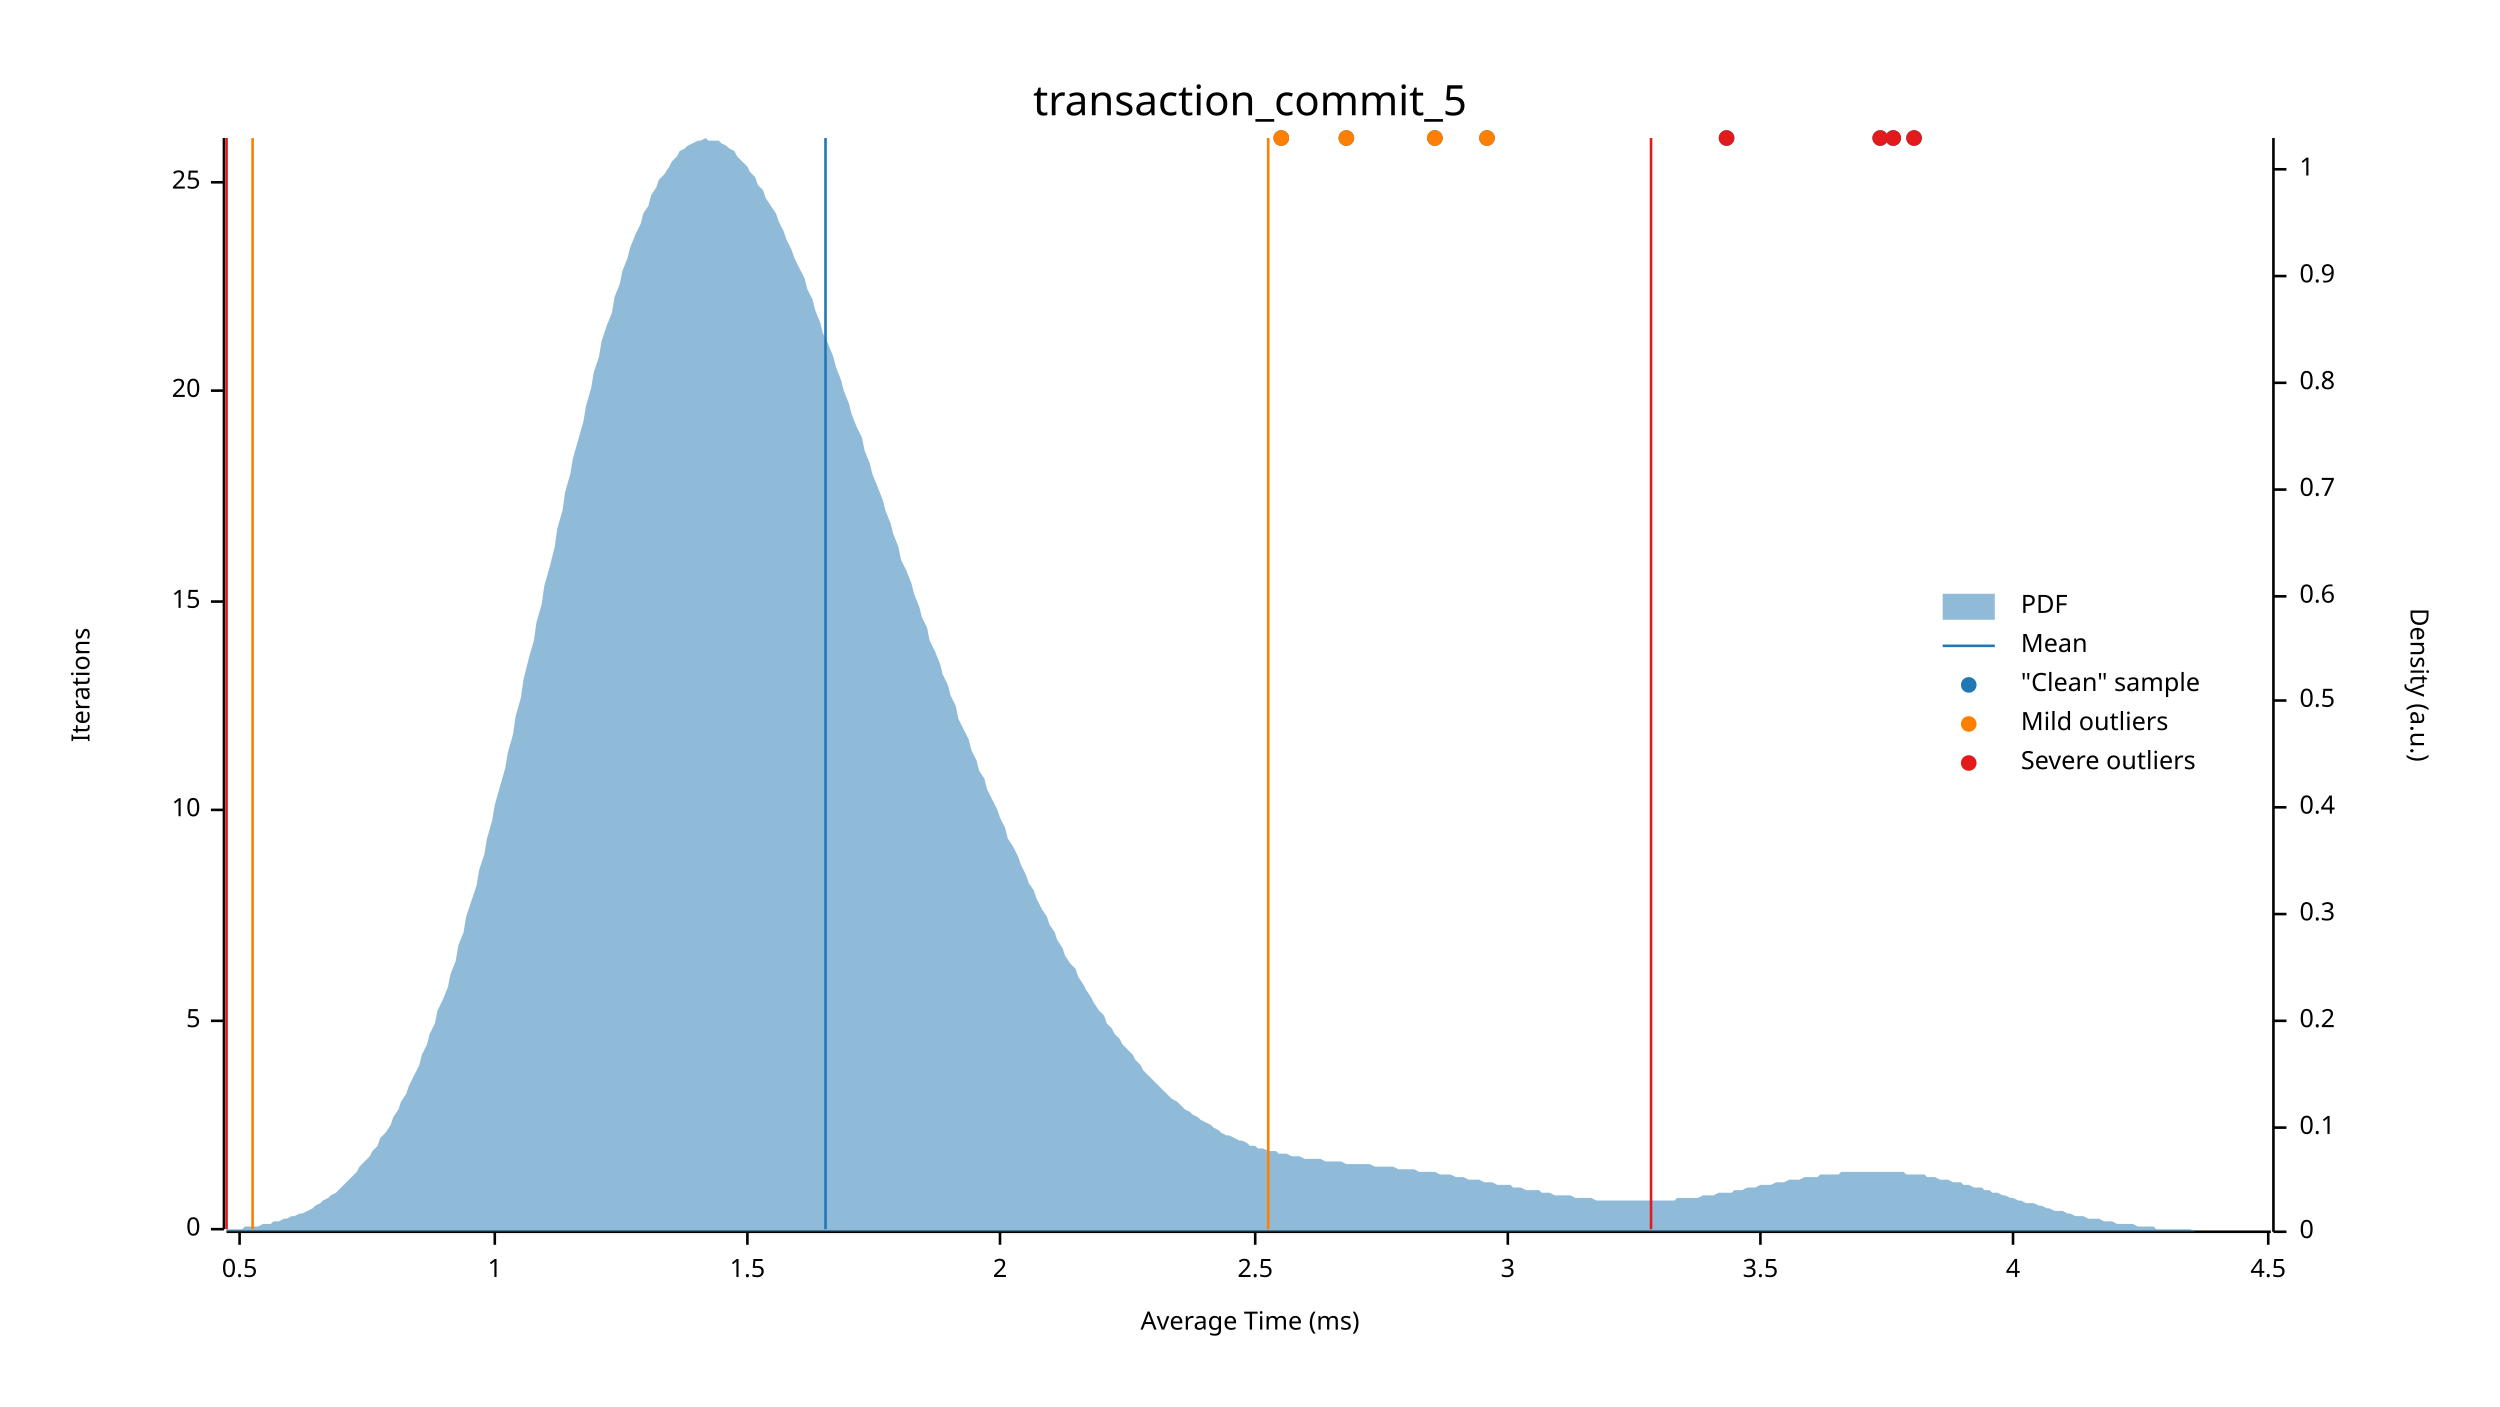
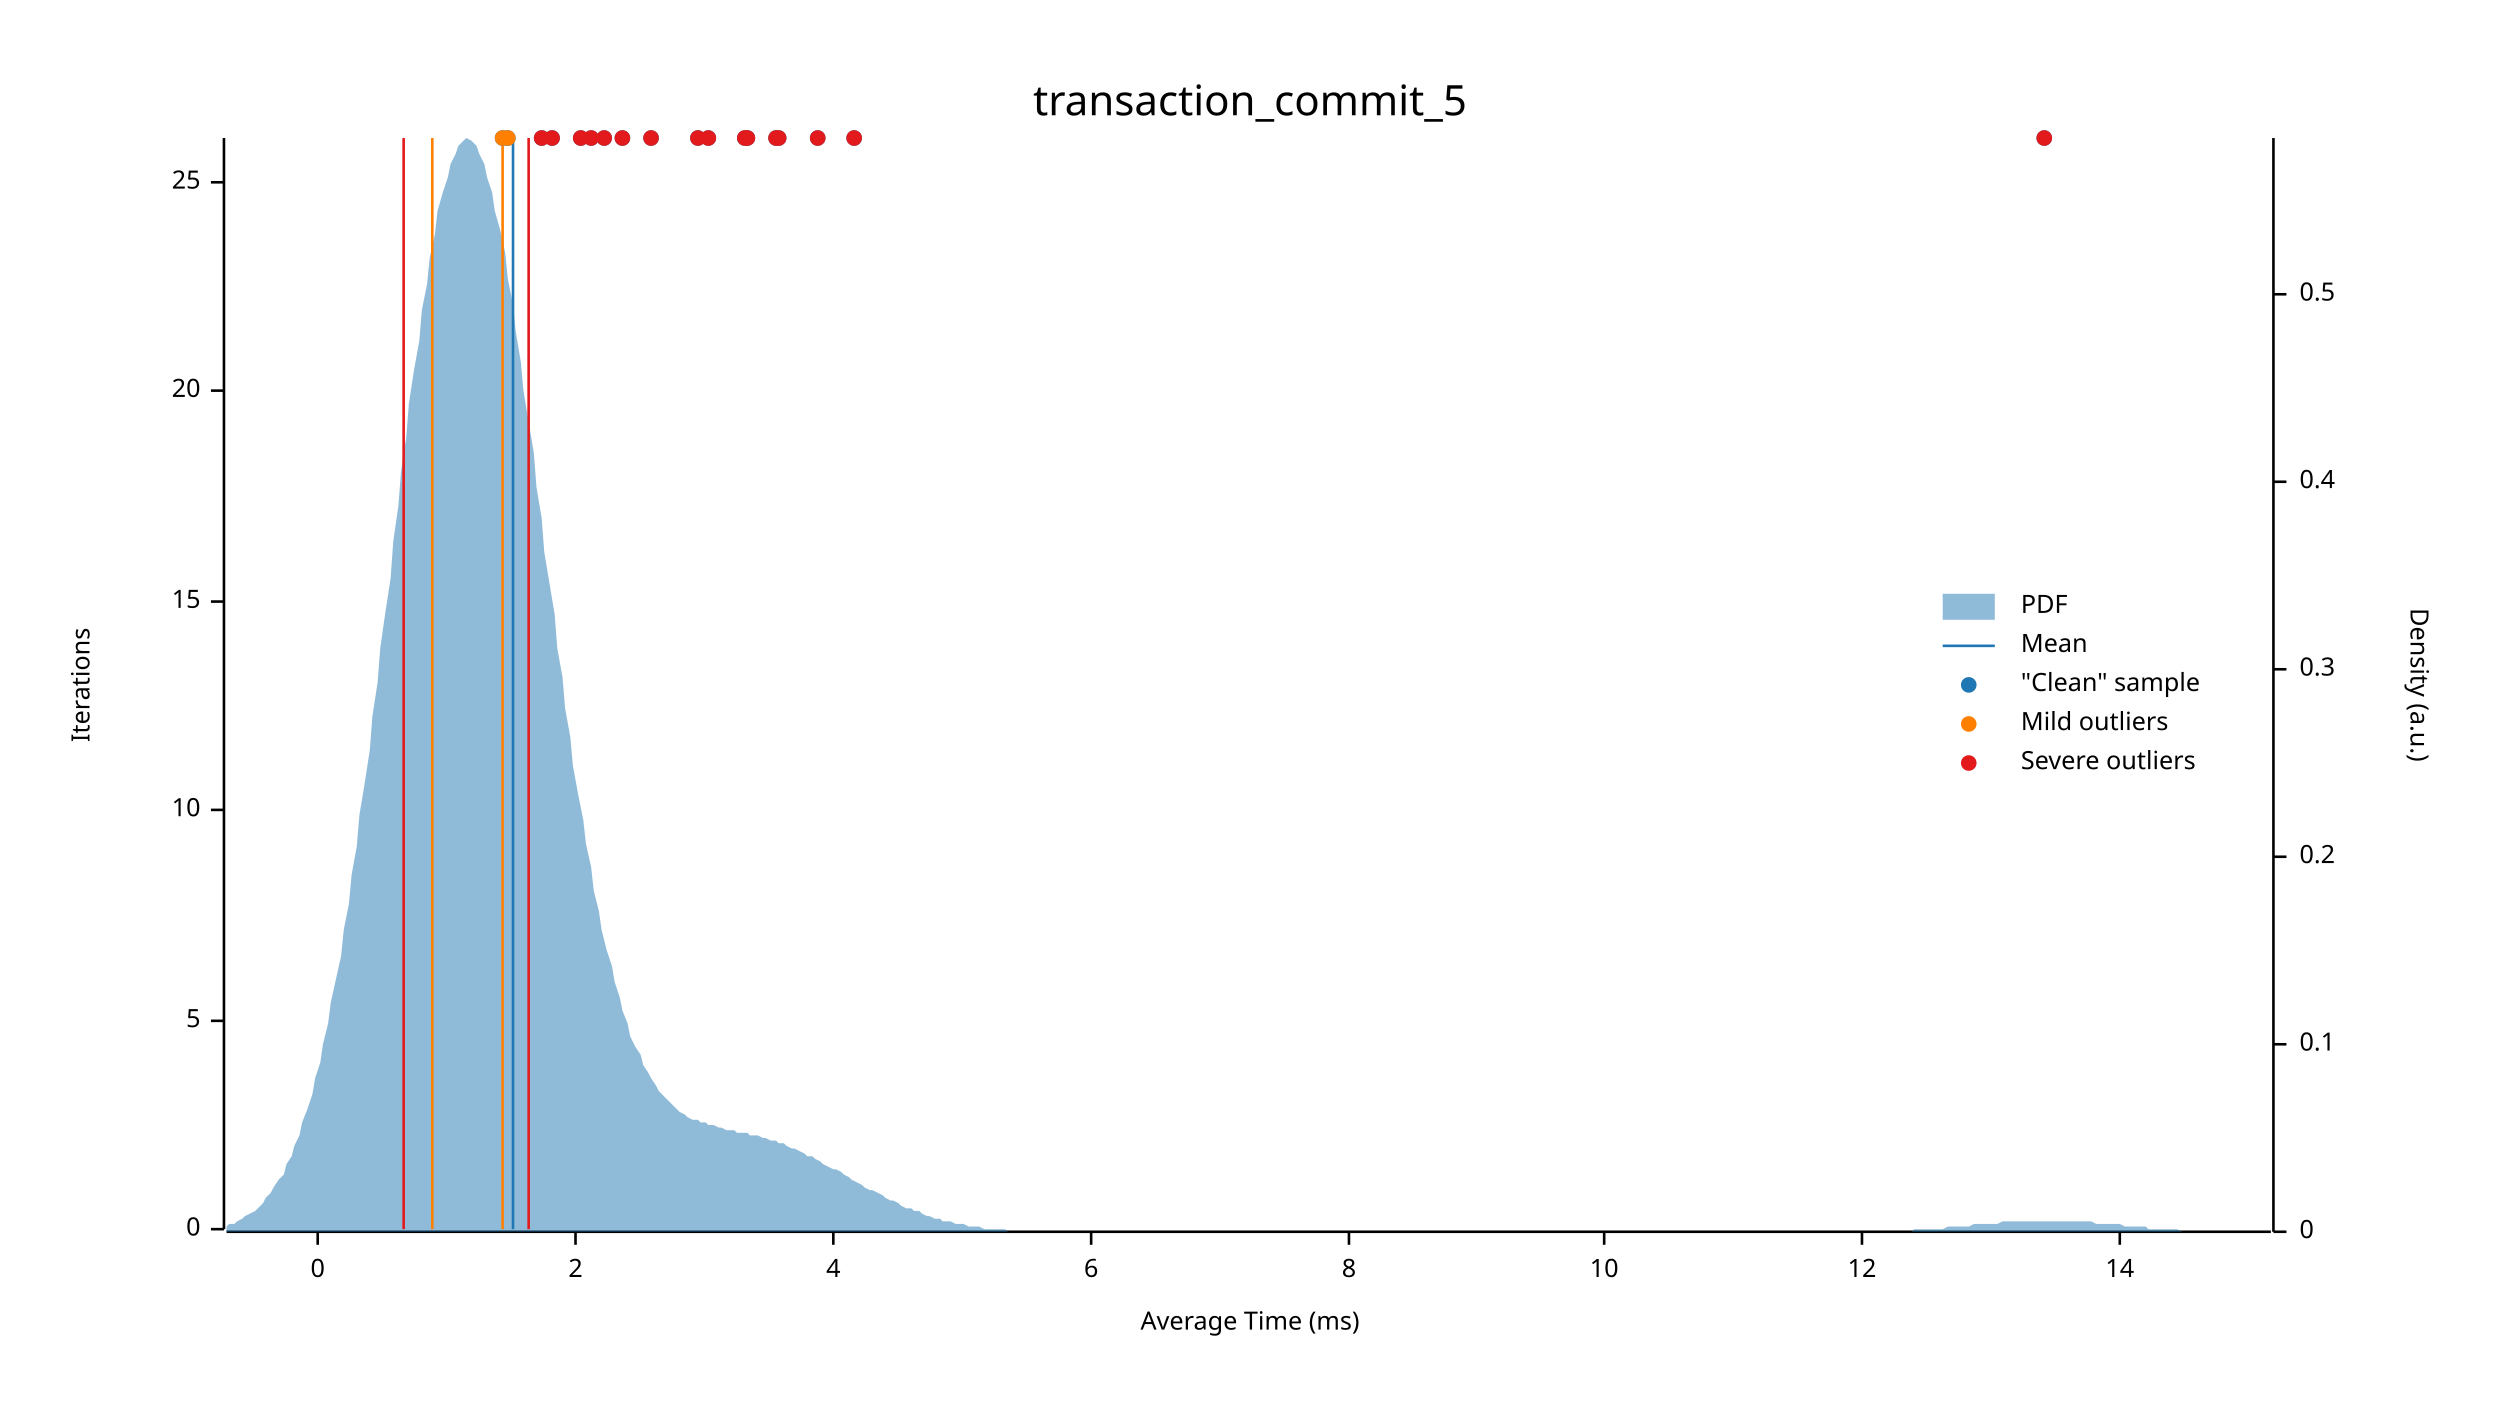
<svg xmlns="http://www.w3.org/2000/svg" width="960" height="540" viewBox="0 0 960 540">
  <text x="480" y="32" dy="0.76em" text-anchor="middle" font-family="sans-serif" font-size="16.129" opacity="1" fill="#000000">
transaction_commit_5
</text>
  <text x="27" y="263" dy="0.76em" text-anchor="middle" font-family="sans-serif" font-size="9.677" opacity="1" fill="#000000" transform="rotate(270, 27, 263)">
Iterations
</text>
  <text x="480" y="513" dy="-0.5ex" text-anchor="middle" font-family="sans-serif" font-size="9.677" opacity="1" fill="#000000">
Average Time (ms)
</text>
  <polyline fill="none" opacity="1" stroke="#000000" stroke-width="1" points="86,53 86,472 " />
  <text x="77" y="472" dy="0.5ex" text-anchor="end" font-family="sans-serif" font-size="9.677" opacity="1" fill="#000000">
0
</text>
  <polyline fill="none" opacity="1" stroke="#000000" stroke-width="1" points="81,472 86,472 " />
  <text x="77" y="392" dy="0.5ex" text-anchor="end" font-family="sans-serif" font-size="9.677" opacity="1" fill="#000000">
5
</text>
  <polyline fill="none" opacity="1" stroke="#000000" stroke-width="1" points="81,392 86,392 " />
  <text x="77" y="311" dy="0.5ex" text-anchor="end" font-family="sans-serif" font-size="9.677" opacity="1" fill="#000000">
10
</text>
  <polyline fill="none" opacity="1" stroke="#000000" stroke-width="1" points="81,311 86,311 " />
  <text x="77" y="231" dy="0.5ex" text-anchor="end" font-family="sans-serif" font-size="9.677" opacity="1" fill="#000000">
15
</text>
  <polyline fill="none" opacity="1" stroke="#000000" stroke-width="1" points="81,231 86,231 " />
  <text x="77" y="150" dy="0.5ex" text-anchor="end" font-family="sans-serif" font-size="9.677" opacity="1" fill="#000000">
20
</text>
  <polyline fill="none" opacity="1" stroke="#000000" stroke-width="1" points="81,150 86,150 " />
  <text x="77" y="70" dy="0.5ex" text-anchor="end" font-family="sans-serif" font-size="9.677" opacity="1" fill="#000000">
25
</text>
  <polyline fill="none" opacity="1" stroke="#000000" stroke-width="1" points="81,70 86,70 " />
  <polyline fill="none" opacity="1" stroke="#000000" stroke-width="1" points="87,473 872,473 " />
-   <text x="92" y="483" dy="0.76em" text-anchor="middle" font-family="sans-serif" font-size="9.677" opacity="1" fill="#000000">
- 0.5
+   <text x="122" y="483" dy="0.76em" text-anchor="middle" font-family="sans-serif" font-size="9.677" opacity="1" fill="#000000">
+ 0
</text>
-   <polyline fill="none" opacity="1" stroke="#000000" stroke-width="1" points="92,473 92,478 " />
-   <text x="190" y="483" dy="0.76em" text-anchor="middle" font-family="sans-serif" font-size="9.677" opacity="1" fill="#000000">
- 1
- </text>
-   <polyline fill="none" opacity="1" stroke="#000000" stroke-width="1" points="190,473 190,478 " />
-   <text x="287" y="483" dy="0.76em" text-anchor="middle" font-family="sans-serif" font-size="9.677" opacity="1" fill="#000000">
- 1.5
- </text>
-   <polyline fill="none" opacity="1" stroke="#000000" stroke-width="1" points="287,473 287,478 " />
-   <text x="384" y="483" dy="0.76em" text-anchor="middle" font-family="sans-serif" font-size="9.677" opacity="1" fill="#000000">
+   <polyline fill="none" opacity="1" stroke="#000000" stroke-width="1" points="122,473 122,478 " />
+   <text x="221" y="483" dy="0.76em" text-anchor="middle" font-family="sans-serif" font-size="9.677" opacity="1" fill="#000000">
2
</text>
-   <polyline fill="none" opacity="1" stroke="#000000" stroke-width="1" points="384,473 384,478 " />
-   <text x="482" y="483" dy="0.76em" text-anchor="middle" font-family="sans-serif" font-size="9.677" opacity="1" fill="#000000">
- 2.5
- </text>
-   <polyline fill="none" opacity="1" stroke="#000000" stroke-width="1" points="482,473 482,478 " />
-   <text x="579" y="483" dy="0.76em" text-anchor="middle" font-family="sans-serif" font-size="9.677" opacity="1" fill="#000000">
- 3
- </text>
-   <polyline fill="none" opacity="1" stroke="#000000" stroke-width="1" points="579,473 579,478 " />
-   <text x="676" y="483" dy="0.76em" text-anchor="middle" font-family="sans-serif" font-size="9.677" opacity="1" fill="#000000">
- 3.5
- </text>
-   <polyline fill="none" opacity="1" stroke="#000000" stroke-width="1" points="676,473 676,478 " />
-   <text x="773" y="483" dy="0.76em" text-anchor="middle" font-family="sans-serif" font-size="9.677" opacity="1" fill="#000000">
+   <polyline fill="none" opacity="1" stroke="#000000" stroke-width="1" points="221,473 221,478 " />
+   <text x="320" y="483" dy="0.76em" text-anchor="middle" font-family="sans-serif" font-size="9.677" opacity="1" fill="#000000">
4
</text>
-   <polyline fill="none" opacity="1" stroke="#000000" stroke-width="1" points="773,473 773,478 " />
-   <text x="871" y="483" dy="0.76em" text-anchor="middle" font-family="sans-serif" font-size="9.677" opacity="1" fill="#000000">
- 4.5
+   <polyline fill="none" opacity="1" stroke="#000000" stroke-width="1" points="320,473 320,478 " />
+   <text x="419" y="483" dy="0.76em" text-anchor="middle" font-family="sans-serif" font-size="9.677" opacity="1" fill="#000000">
+ 6
</text>
-   <polyline fill="none" opacity="1" stroke="#000000" stroke-width="1" points="871,473 871,478 " />
+   <polyline fill="none" opacity="1" stroke="#000000" stroke-width="1" points="419,473 419,478 " />
+   <text x="518" y="483" dy="0.76em" text-anchor="middle" font-family="sans-serif" font-size="9.677" opacity="1" fill="#000000">
+ 8
+ </text>
+   <polyline fill="none" opacity="1" stroke="#000000" stroke-width="1" points="518,473 518,478 " />
+   <text x="616" y="483" dy="0.76em" text-anchor="middle" font-family="sans-serif" font-size="9.677" opacity="1" fill="#000000">
+ 10
+ </text>
+   <polyline fill="none" opacity="1" stroke="#000000" stroke-width="1" points="616,473 616,478 " />
+   <text x="715" y="483" dy="0.76em" text-anchor="middle" font-family="sans-serif" font-size="9.677" opacity="1" fill="#000000">
+ 12
+ </text>
+   <polyline fill="none" opacity="1" stroke="#000000" stroke-width="1" points="715,473 715,478 " />
+   <text x="814" y="483" dy="0.76em" text-anchor="middle" font-family="sans-serif" font-size="9.677" opacity="1" fill="#000000">
+ 14
+ </text>
+   <polyline fill="none" opacity="1" stroke="#000000" stroke-width="1" points="814,473 814,478 " />
  <text x="933" y="263" dy="0.76em" text-anchor="middle" font-family="sans-serif" font-size="9.677" opacity="1" fill="#000000" transform="rotate(90, 933, 263)">
Density (a.u.)
</text>
  <polyline fill="none" opacity="1" stroke="#000000" stroke-width="1" points="873,53 873,473 " />
  <text x="883" y="473" dy="0.5ex" text-anchor="start" font-family="sans-serif" font-size="9.677" opacity="1" fill="#000000">
0
</text>
  <polyline fill="none" opacity="1" stroke="#000000" stroke-width="1" points="873,473 878,473 " />
-   <text x="883" y="433" dy="0.5ex" text-anchor="start" font-family="sans-serif" font-size="9.677" opacity="1" fill="#000000">
+   <text x="883" y="401" dy="0.5ex" text-anchor="start" font-family="sans-serif" font-size="9.677" opacity="1" fill="#000000">
0.1
</text>
-   <polyline fill="none" opacity="1" stroke="#000000" stroke-width="1" points="873,433 878,433 " />
-   <text x="883" y="392" dy="0.5ex" text-anchor="start" font-family="sans-serif" font-size="9.677" opacity="1" fill="#000000">
+   <polyline fill="none" opacity="1" stroke="#000000" stroke-width="1" points="873,401 878,401 " />
+   <text x="883" y="329" dy="0.5ex" text-anchor="start" font-family="sans-serif" font-size="9.677" opacity="1" fill="#000000">
0.2
</text>
-   <polyline fill="none" opacity="1" stroke="#000000" stroke-width="1" points="873,392 878,392 " />
-   <text x="883" y="351" dy="0.5ex" text-anchor="start" font-family="sans-serif" font-size="9.677" opacity="1" fill="#000000">
+   <polyline fill="none" opacity="1" stroke="#000000" stroke-width="1" points="873,329 878,329 " />
+   <text x="883" y="257" dy="0.5ex" text-anchor="start" font-family="sans-serif" font-size="9.677" opacity="1" fill="#000000">
0.3
</text>
-   <polyline fill="none" opacity="1" stroke="#000000" stroke-width="1" points="873,351 878,351 " />
-   <text x="883" y="310" dy="0.5ex" text-anchor="start" font-family="sans-serif" font-size="9.677" opacity="1" fill="#000000">
+   <polyline fill="none" opacity="1" stroke="#000000" stroke-width="1" points="873,257 878,257 " />
+   <text x="883" y="185" dy="0.5ex" text-anchor="start" font-family="sans-serif" font-size="9.677" opacity="1" fill="#000000">
0.4
</text>
-   <polyline fill="none" opacity="1" stroke="#000000" stroke-width="1" points="873,310 878,310 " />
-   <text x="883" y="269" dy="0.5ex" text-anchor="start" font-family="sans-serif" font-size="9.677" opacity="1" fill="#000000">
+   <polyline fill="none" opacity="1" stroke="#000000" stroke-width="1" points="873,185 878,185 " />
+   <text x="883" y="113" dy="0.5ex" text-anchor="start" font-family="sans-serif" font-size="9.677" opacity="1" fill="#000000">
0.5
</text>
-   <polyline fill="none" opacity="1" stroke="#000000" stroke-width="1" points="873,269 878,269 " />
-   <text x="883" y="229" dy="0.5ex" text-anchor="start" font-family="sans-serif" font-size="9.677" opacity="1" fill="#000000">
- 0.6
- </text>
-   <polyline fill="none" opacity="1" stroke="#000000" stroke-width="1" points="873,229 878,229 " />
-   <text x="883" y="188" dy="0.5ex" text-anchor="start" font-family="sans-serif" font-size="9.677" opacity="1" fill="#000000">
- 0.7
- </text>
-   <polyline fill="none" opacity="1" stroke="#000000" stroke-width="1" points="873,188 878,188 " />
-   <text x="883" y="147" dy="0.5ex" text-anchor="start" font-family="sans-serif" font-size="9.677" opacity="1" fill="#000000">
- 0.8
- </text>
-   <polyline fill="none" opacity="1" stroke="#000000" stroke-width="1" points="873,147 878,147 " />
-   <text x="883" y="106" dy="0.5ex" text-anchor="start" font-family="sans-serif" font-size="9.677" opacity="1" fill="#000000">
- 0.9
- </text>
-   <polyline fill="none" opacity="1" stroke="#000000" stroke-width="1" points="873,106 878,106 " />
-   <text x="883" y="65" dy="0.5ex" text-anchor="start" font-family="sans-serif" font-size="9.677" opacity="1" fill="#000000">
- 1
- </text>
-   <polyline fill="none" opacity="1" stroke="#000000" stroke-width="1" points="873,65 878,65 " />
-   <polygon opacity="0.5" fill="#1F78B4" points="87,472 88,472 90,472 91,472 93,472 94,471 96,471 98,471 99,471 101,470 102,470 104,470 105,469 107,469 109,468 110,468 112,467 113,467 115,466 116,466 118,465 120,464 121,463 123,462 124,461 126,460 127,459 129,458 131,456 132,455 134,453 135,452 137,450 138,448 140,446 142,444 143,442 145,440 146,437 148,435 150,432 151,429 153,426 154,423 156,420 157,417 159,413 161,409 162,405 164,401 165,397 167,393 168,388 170,384 172,379 173,374 175,369 176,363 178,358 179,352 181,346 183,340 184,334 186,328 187,322 189,315 190,309 192,302 194,295 195,289 197,282 198,275 200,268 201,261 203,253 205,246 206,239 208,232 209,225 211,218 213,210 214,203 216,196 217,189 219,182 220,176 222,169 224,162 225,156 227,149 228,143 230,137 231,131 233,125 235,120 236,114 238,109 239,104 241,99 242,95 244,90 246,86 247,82 249,79 250,75 252,72 253,69 255,67 257,64 258,62 260,60 261,58 263,57 264,56 266,55 268,54 269,54 271,53 272,54 274,54 276,54 277,55 279,56 280,57 282,58 283,60 285,62 287,64 288,66 290,68 291,71 293,73 294,76 296,79 298,82 299,85 301,89 302,92 304,96 305,99 307,103 309,107 310,111 312,115 313,119 315,124 316,128 318,132 320,137 321,141 323,146 324,150 326,155 327,159 329,164 331,168 332,173 334,178 335,182 337,187 339,192 340,196 342,201 343,205 345,210 346,215 348,219 350,224 351,228 353,233 354,237 356,241 357,246 359,250 361,255 362,259 364,263 365,267 367,271 368,276 370,280 372,284 373,288 375,292 376,296 378,299 379,303 381,307 383,311 384,314 386,318 387,322 389,325 391,329 392,332 394,336 395,339 397,342 398,345 400,349 402,352 403,355 405,358 406,361 408,364 409,367 411,370 413,372 414,375 416,378 417,380 419,383 420,385 422,388 424,390 425,393 427,395 428,397 430,399 431,401 433,403 435,405 436,407 438,409 439,411 441,413 442,414 444,416 446,418 447,419 449,421 450,422 452,423 454,425 455,426 457,427 458,428 460,429 461,430 463,431 465,432 466,433 468,434 469,435 471,436 472,436 474,437 476,438 477,438 479,439 480,440 482,440 483,441 485,441 487,442 488,442 490,442 491,443 493,443 494,443 496,444 498,444 499,444 501,445 502,445 504,445 505,445 507,445 509,446 510,446 512,446 513,446 515,446 517,447 518,447 520,447 521,447 523,447 524,447 526,447 528,448 529,448 531,448 532,448 534,448 535,448 537,449 539,449 540,449 542,449 543,449 545,450 546,450 548,450 550,450 551,450 553,451 554,451 556,451 557,451 559,452 561,452 562,452 564,453 565,453 567,453 568,453 570,454 572,454 573,454 575,455 576,455 578,455 580,455 581,456 583,456 584,456 586,457 587,457 589,457 591,457 592,458 594,458 595,458 597,459 598,459 600,459 602,459 603,459 605,460 606,460 608,460 609,460 611,460 613,461 614,461 616,461 617,461 619,461 620,461 622,461 624,461 625,461 627,461 628,461 630,461 632,461 633,461 635,461 636,461 638,461 639,461 641,461 643,461 644,460 646,460 647,460 649,460 650,460 652,460 654,459 655,459 657,459 658,459 660,458 661,458 663,458 665,458 666,457 668,457 669,457 671,456 672,456 674,456 676,455 677,455 679,455 680,455 682,454 683,454 685,454 687,453 688,453 690,453 691,453 693,452 695,452 696,452 698,452 699,451 701,451 702,451 704,451 706,451 707,450 709,450 710,450 712,450 713,450 715,450 717,450 718,450 720,450 721,450 723,450 724,450 726,450 728,450 729,450 731,450 732,451 734,451 735,451 737,451 739,451 740,452 742,452 743,452 745,453 746,453 748,453 750,454 751,454 753,454 754,455 756,455 758,456 759,456 761,456 762,457 764,457 765,458 767,458 769,459 770,459 772,460 773,460 775,461 776,461 778,462 780,462 781,462 783,463 784,463 786,464 787,464 789,465 791,465 792,465 794,466 795,466 797,467 798,467 800,467 802,468 803,468 805,468 806,468 808,469 809,469 811,469 813,470 814,470 816,470 817,470 819,470 821,471 822,471 824,471 825,471 827,471 828,472 830,472 832,472 833,472 835,472 836,472 838,472 839,472 841,472 843,473 844,473 846,473 847,473 849,473 850,473 852,473 854,473 855,473 857,473 858,473 860,473 861,473 863,473 865,473 866,473 868,473 869,473 871,473 873,473 873,473 87,473 " />
-   <polyline fill="none" opacity="1" stroke="#1F78B4" stroke-width="1" points="317,472 317,53 " />
-   <polyline fill="none" opacity="1" stroke="#FF7F00" stroke-width="1" points="97,472 97,53 " />
-   <polyline fill="none" opacity="1" stroke="#FF7F00" stroke-width="1" points="487,472 487,53 " />
-   <polyline fill="none" opacity="1" stroke="#E31A1C" stroke-width="1" points="87,472 87,53 " />
-   <polyline fill="none" opacity="1" stroke="#E31A1C" stroke-width="1" points="634,472 634,53 " />
-   <circle cx="727" cy="53" r="3" opacity="1" fill="#1F78B4" stroke="none" stroke-width="1" />
-   <circle cx="571" cy="53" r="3" opacity="1" fill="#1F78B4" stroke="none" stroke-width="1" />
-   <circle cx="663" cy="53" r="3" opacity="1" fill="#1F78B4" stroke="none" stroke-width="1" />
-   <circle cx="735" cy="53" r="3" opacity="1" fill="#1F78B4" stroke="none" stroke-width="1" />
-   <circle cx="722" cy="53" r="3" opacity="1" fill="#1F78B4" stroke="none" stroke-width="1" />
-   <circle cx="551" cy="53" r="3" opacity="1" fill="#1F78B4" stroke="none" stroke-width="1" />
-   <circle cx="517" cy="53" r="3" opacity="1" fill="#1F78B4" stroke="none" stroke-width="1" />
-   <circle cx="492" cy="53" r="3" opacity="1" fill="#1F78B4" stroke="none" stroke-width="1" />
-   <circle cx="571" cy="53" r="3" opacity="1" fill="#FF7F00" stroke="none" stroke-width="1" />
-   <circle cx="551" cy="53" r="3" opacity="1" fill="#FF7F00" stroke="none" stroke-width="1" />
-   <circle cx="517" cy="53" r="3" opacity="1" fill="#FF7F00" stroke="none" stroke-width="1" />
-   <circle cx="492" cy="53" r="3" opacity="1" fill="#FF7F00" stroke="none" stroke-width="1" />
-   <circle cx="727" cy="53" r="3" opacity="1" fill="#E31A1C" stroke="none" stroke-width="1" />
-   <circle cx="663" cy="53" r="3" opacity="1" fill="#E31A1C" stroke="none" stroke-width="1" />
-   <circle cx="735" cy="53" r="3" opacity="1" fill="#E31A1C" stroke="none" stroke-width="1" />
-   <circle cx="722" cy="53" r="3" opacity="1" fill="#E31A1C" stroke="none" stroke-width="1" />
+   <polyline fill="none" opacity="1" stroke="#000000" stroke-width="1" points="873,113 878,113 " />
+   <polygon opacity="0.5" fill="#1F78B4" points="87,471 88,470 90,470 91,469 93,468 94,467 96,466 98,465 99,464 101,462 102,460 104,458 105,456 107,453 109,451 110,447 112,444 113,440 115,436 116,431 118,426 120,420 121,414 123,408 124,401 126,393 127,385 129,376 131,367 132,357 134,347 135,336 137,325 138,313 140,301 142,288 143,275 145,262 146,249 148,235 150,222 151,208 153,194 154,181 156,168 157,155 159,142 161,131 162,119 164,109 165,99 167,90 168,81 170,74 172,68 173,63 175,59 176,56 178,54 179,53 181,54 183,56 184,59 186,63 187,68 189,74 190,81 192,88 194,97 195,107 197,117 198,127 200,139 201,150 203,162 205,174 206,187 208,199 209,212 211,224 213,236 214,249 216,260 217,272 219,283 220,294 222,305 224,315 225,324 227,333 228,342 230,350 231,357 233,365 235,371 236,377 238,383 239,388 241,393 242,398 244,402 246,405 247,409 249,412 250,414 252,417 253,419 255,421 257,423 258,424 260,426 261,427 263,428 264,429 266,430 268,430 269,431 271,431 272,432 274,432 276,433 277,433 279,434 280,434 282,434 283,435 285,435 287,435 288,436 290,436 291,436 293,437 294,437 296,438 298,438 299,439 301,439 302,440 304,441 305,441 307,442 309,443 310,444 312,444 313,445 315,446 316,447 318,448 320,449 321,449 323,450 324,451 326,452 327,453 329,454 331,455 332,456 334,457 335,457 337,458 339,459 340,460 342,461 343,461 345,462 346,463 348,464 350,464 351,465 353,465 354,466 356,467 357,467 359,468 361,468 362,469 364,469 365,469 367,470 368,470 370,470 372,471 373,471 375,471 376,471 378,472 379,472 381,472 383,472 384,472 386,472 387,473 389,473 391,473 392,473 394,473 395,473 397,473 398,473 400,473 402,473 403,473 405,473 406,473 408,473 409,473 411,473 413,473 414,473 416,473 417,473 419,473 420,473 422,473 424,473 425,473 427,473 428,473 430,473 431,473 433,473 435,473 436,473 438,473 439,473 441,473 442,473 444,473 446,473 447,473 449,473 450,473 452,473 454,473 455,473 457,473 458,473 460,473 461,473 463,473 465,473 466,473 468,473 469,473 471,473 472,473 474,473 476,473 477,473 479,473 480,473 482,473 483,473 485,473 487,473 488,473 490,473 491,473 493,473 494,473 496,473 498,473 499,473 501,473 502,473 504,473 505,473 507,473 509,473 510,473 512,473 513,473 515,473 517,473 518,473 520,473 521,473 523,473 524,473 526,473 528,473 529,473 531,473 532,473 534,473 535,473 537,473 539,473 540,473 542,473 543,473 545,473 546,473 548,473 550,473 551,473 553,473 554,473 556,473 557,473 559,473 561,473 562,473 564,473 565,473 567,473 568,473 570,473 572,473 573,473 575,473 576,473 578,473 580,473 581,473 583,473 584,473 586,473 587,473 589,473 591,473 592,473 594,473 595,473 597,473 598,473 600,473 602,473 603,473 605,473 606,473 608,473 609,473 611,473 613,473 614,473 616,473 617,473 619,473 620,473 622,473 624,473 625,473 627,473 628,473 630,473 632,473 633,473 635,473 636,473 638,473 639,473 641,473 643,473 644,473 646,473 647,473 649,473 650,473 652,473 654,473 655,473 657,473 658,473 660,473 661,473 663,473 665,473 666,473 668,473 669,473 671,473 672,473 674,473 676,473 677,473 679,473 680,473 682,473 683,473 685,473 687,473 688,473 690,473 691,473 693,473 695,473 696,473 698,473 699,473 701,473 702,473 704,473 706,473 707,473 709,473 710,473 712,473 713,473 715,473 717,473 718,473 720,473 721,473 723,473 724,473 726,473 728,473 729,473 731,473 732,473 734,473 735,472 737,472 739,472 740,472 742,472 743,472 745,472 746,472 748,471 750,471 751,471 753,471 754,471 756,471 758,470 759,470 761,470 762,470 764,470 765,470 767,470 769,469 770,469 772,469 773,469 775,469 776,469 778,469 780,469 781,469 783,469 784,469 786,469 787,469 789,469 791,469 792,469 794,469 795,469 797,469 798,469 800,469 802,469 803,469 805,470 806,470 808,470 809,470 811,470 813,470 814,470 816,471 817,471 819,471 821,471 822,471 824,471 825,472 827,472 828,472 830,472 832,472 833,472 835,472 836,472 838,473 839,473 841,473 843,473 844,473 846,473 847,473 849,473 850,473 852,473 854,473 855,473 857,473 858,473 860,473 861,473 863,473 865,473 866,473 868,473 869,473 871,473 873,473 873,473 87,473 " />
+   <polyline fill="none" opacity="1" stroke="#1F78B4" stroke-width="1" points="197,472 197,53 " />
+   <polyline fill="none" opacity="1" stroke="#FF7F00" stroke-width="1" points="166,472 166,53 " />
+   <polyline fill="none" opacity="1" stroke="#FF7F00" stroke-width="1" points="193,472 193,53 " />
+   <polyline fill="none" opacity="1" stroke="#E31A1C" stroke-width="1" points="155,472 155,53 " />
+   <polyline fill="none" opacity="1" stroke="#E31A1C" stroke-width="1" points="203,472 203,53 " />
+   <circle cx="227" cy="53" r="3" opacity="1" fill="#1F78B4" stroke="none" stroke-width="1" />
+   <circle cx="250" cy="53" r="3" opacity="1" fill="#1F78B4" stroke="none" stroke-width="1" />
+   <circle cx="298" cy="53" r="3" opacity="1" fill="#1F78B4" stroke="none" stroke-width="1" />
+   <circle cx="239" cy="53" r="3" opacity="1" fill="#1F78B4" stroke="none" stroke-width="1" />
+   <circle cx="272" cy="53" r="3" opacity="1" fill="#1F78B4" stroke="none" stroke-width="1" />
+   <circle cx="223" cy="53" r="3" opacity="1" fill="#1F78B4" stroke="none" stroke-width="1" />
+   <circle cx="314" cy="53" r="3" opacity="1" fill="#1F78B4" stroke="none" stroke-width="1" />
+   <circle cx="785" cy="53" r="3" opacity="1" fill="#1F78B4" stroke="none" stroke-width="1" />
+   <circle cx="328" cy="53" r="3" opacity="1" fill="#1F78B4" stroke="none" stroke-width="1" />
+   <circle cx="195" cy="53" r="3" opacity="1" fill="#1F78B4" stroke="none" stroke-width="1" />
+   <circle cx="268" cy="53" r="3" opacity="1" fill="#1F78B4" stroke="none" stroke-width="1" />
+   <circle cx="287" cy="53" r="3" opacity="1" fill="#1F78B4" stroke="none" stroke-width="1" />
+   <circle cx="299" cy="53" r="3" opacity="1" fill="#1F78B4" stroke="none" stroke-width="1" />
+   <circle cx="212" cy="53" r="3" opacity="1" fill="#1F78B4" stroke="none" stroke-width="1" />
+   <circle cx="193" cy="53" r="3" opacity="1" fill="#1F78B4" stroke="none" stroke-width="1" />
+   <circle cx="232" cy="53" r="3" opacity="1" fill="#1F78B4" stroke="none" stroke-width="1" />
+   <circle cx="286" cy="53" r="3" opacity="1" fill="#1F78B4" stroke="none" stroke-width="1" />
+   <circle cx="208" cy="53" r="3" opacity="1" fill="#1F78B4" stroke="none" stroke-width="1" />
+   <circle cx="195" cy="53" r="3" opacity="1" fill="#FF7F00" stroke="none" stroke-width="1" />
+   <circle cx="193" cy="53" r="3" opacity="1" fill="#FF7F00" stroke="none" stroke-width="1" />
+   <circle cx="227" cy="53" r="3" opacity="1" fill="#E31A1C" stroke="none" stroke-width="1" />
+   <circle cx="250" cy="53" r="3" opacity="1" fill="#E31A1C" stroke="none" stroke-width="1" />
+   <circle cx="298" cy="53" r="3" opacity="1" fill="#E31A1C" stroke="none" stroke-width="1" />
+   <circle cx="239" cy="53" r="3" opacity="1" fill="#E31A1C" stroke="none" stroke-width="1" />
+   <circle cx="272" cy="53" r="3" opacity="1" fill="#E31A1C" stroke="none" stroke-width="1" />
+   <circle cx="223" cy="53" r="3" opacity="1" fill="#E31A1C" stroke="none" stroke-width="1" />
+   <circle cx="314" cy="53" r="3" opacity="1" fill="#E31A1C" stroke="none" stroke-width="1" />
+   <circle cx="785" cy="53" r="3" opacity="1" fill="#E31A1C" stroke="none" stroke-width="1" />
+   <circle cx="328" cy="53" r="3" opacity="1" fill="#E31A1C" stroke="none" stroke-width="1" />
+   <circle cx="268" cy="53" r="3" opacity="1" fill="#E31A1C" stroke="none" stroke-width="1" />
+   <circle cx="287" cy="53" r="3" opacity="1" fill="#E31A1C" stroke="none" stroke-width="1" />
+   <circle cx="299" cy="53" r="3" opacity="1" fill="#E31A1C" stroke="none" stroke-width="1" />
+   <circle cx="212" cy="53" r="3" opacity="1" fill="#E31A1C" stroke="none" stroke-width="1" />
+   <circle cx="232" cy="53" r="3" opacity="1" fill="#E31A1C" stroke="none" stroke-width="1" />
+   <circle cx="286" cy="53" r="3" opacity="1" fill="#E31A1C" stroke="none" stroke-width="1" />
+   <circle cx="208" cy="53" r="3" opacity="1" fill="#E31A1C" stroke="none" stroke-width="1" />
  <text x="776" y="228" dy="0.76em" text-anchor="start" font-family="sans-serif" font-size="9.677" opacity="1" fill="#000000">
PDF
</text>
  <text x="776" y="243" dy="0.76em" text-anchor="start" font-family="sans-serif" font-size="9.677" opacity="1" fill="#000000">
Mean
</text>
  <text x="776" y="258" dy="0.76em" text-anchor="start" font-family="sans-serif" font-size="9.677" opacity="1" fill="#000000">
"Clean" sample
</text>
  <text x="776" y="273" dy="0.76em" text-anchor="start" font-family="sans-serif" font-size="9.677" opacity="1" fill="#000000">
Mild outliers
</text>
  <text x="776" y="288" dy="0.76em" text-anchor="start" font-family="sans-serif" font-size="9.677" opacity="1" fill="#000000">
Severe outliers
</text>
  <rect x="746" y="228" width="20" height="10" opacity="0.5" fill="#1F78B4" stroke="none" />
  <polyline fill="none" opacity="1" stroke="#1F78B4" stroke-width="1" points="746,248 766,248 " />
  <circle cx="756" cy="263" r="3" opacity="1" fill="#1F78B4" stroke="none" stroke-width="1" />
  <circle cx="756" cy="278" r="3" opacity="1" fill="#FF7F00" stroke="none" stroke-width="1" />
  <circle cx="756" cy="293" r="3" opacity="1" fill="#E31A1C" stroke="none" stroke-width="1" />
</svg>
